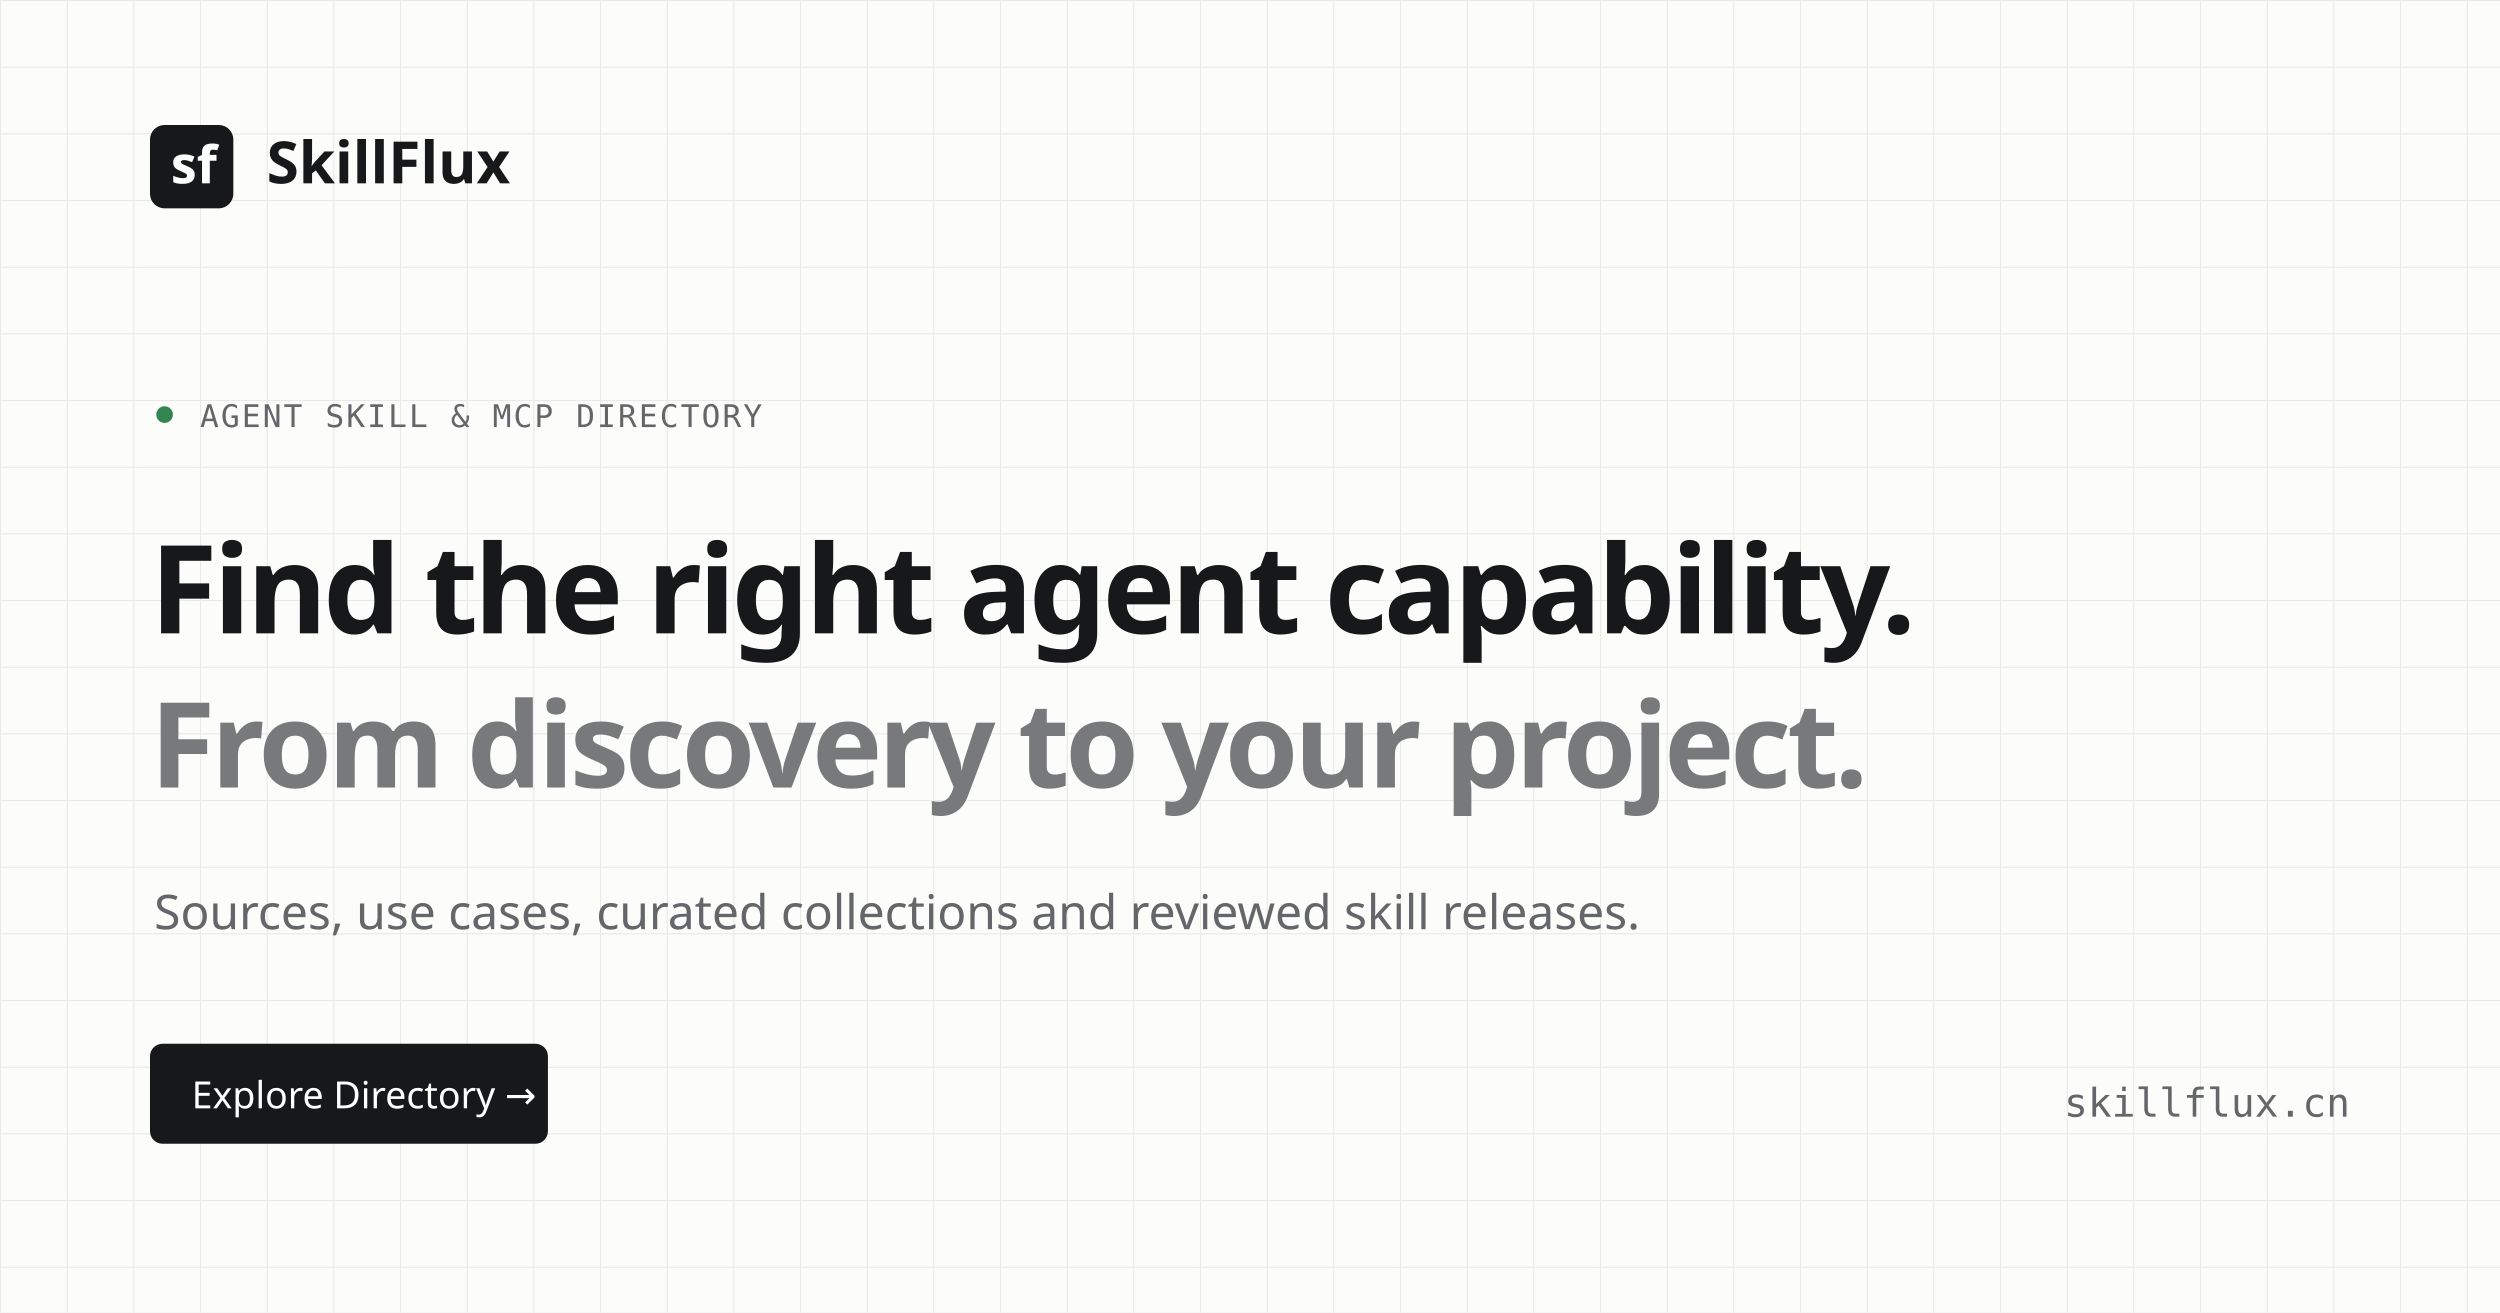
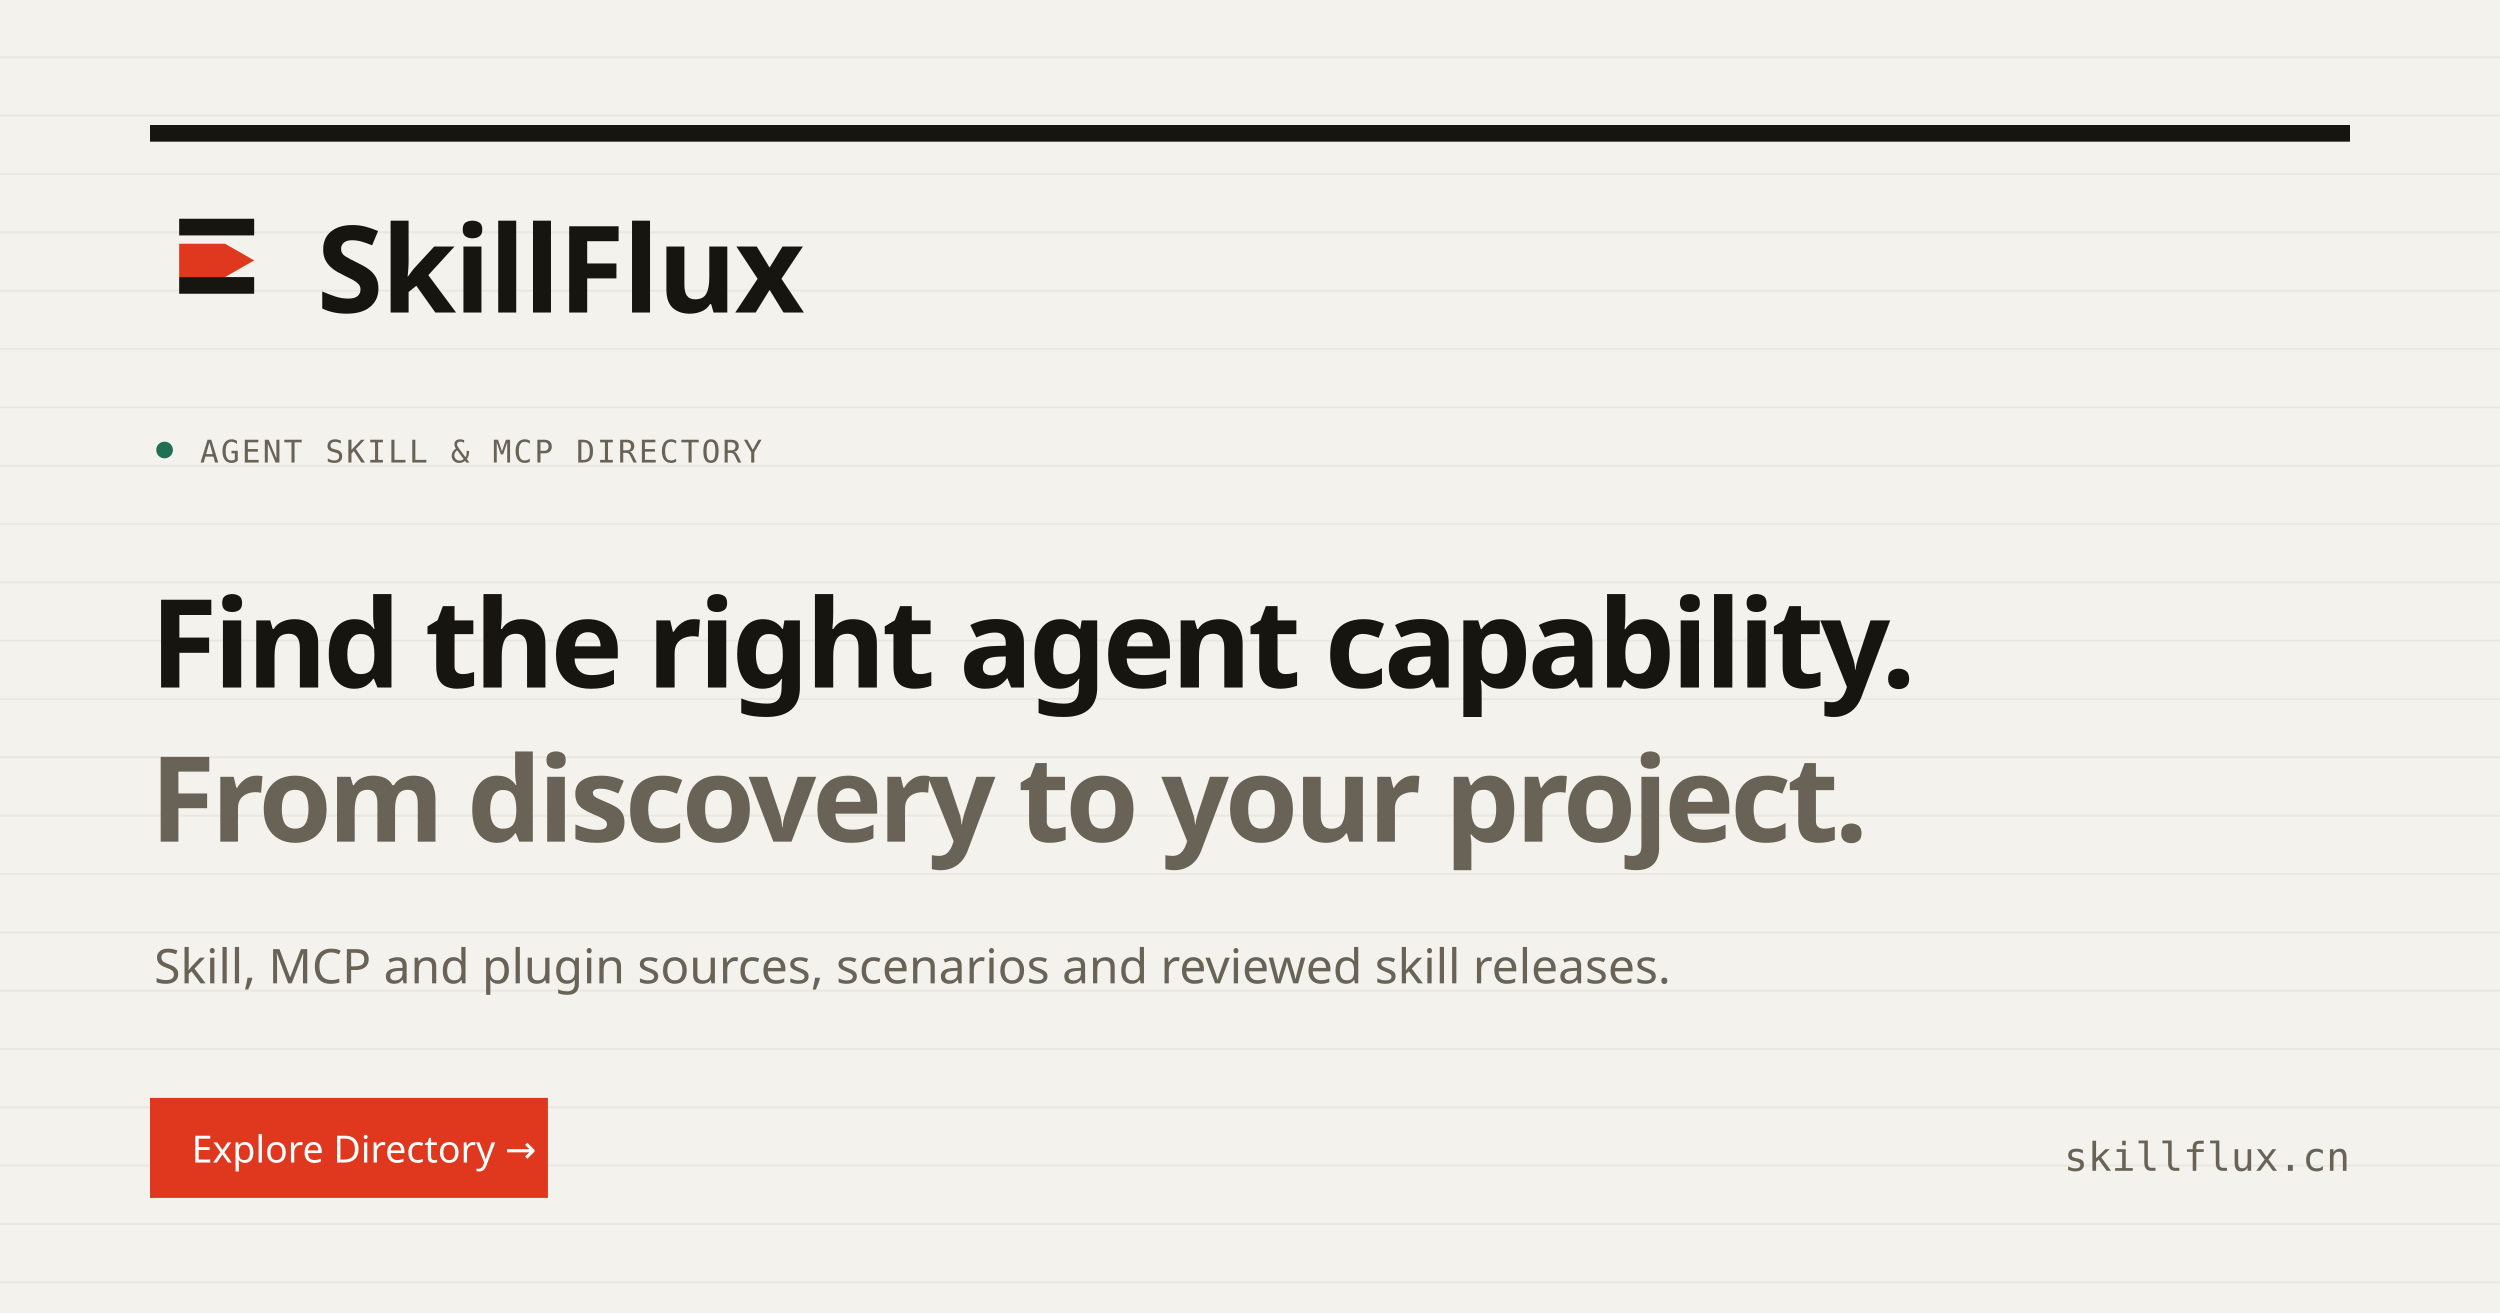
<svg xmlns="http://www.w3.org/2000/svg" width="1200" height="630" viewBox="0 0 1200 630">
  <defs>
-     <pattern id="grid" width="32" height="32" patternUnits="userSpaceOnUse">
-       <path d="M32 0H0v32" fill="none" stroke="#e9e9e6" stroke-width="1" />
+     <pattern id="rules" width="1200" height="28" patternUnits="userSpaceOnUse">
+       <path d="M0 27.5H1200" fill="none" stroke="#17150f" stroke-opacity="0.05" stroke-width="1" />
    </pattern>
  </defs>
-   <rect width="1200" height="630" fill="#fcfcfb" />
-   <rect width="1200" height="630" fill="url(#grid)" />
-   <rect x="72" y="60" width="40" height="40" rx="7" fill="#171819" />
-   <text x="82" y="88" fill="#fff" font-family="sans-serif" font-size="25" font-weight="700">sf</text>
-   <text x="128" y="88" fill="#171819" font-family="sans-serif" font-size="28" font-weight="600">SkillFlux</text>
-   <circle cx="79" cy="199" r="4" fill="#338551" />
-   <text x="96" y="205" fill="#65666a" font-family="monospace" font-size="15" letter-spacing="1">AGENT SKILL &amp; MCP DIRECTORY</text>
-   <text x="72" y="304" fill="#171819" font-family="sans-serif" font-size="59" font-weight="700" letter-spacing="-2">Find the right agent capability.</text>
-   <text x="72" y="378" fill="#77797b" font-family="sans-serif" font-size="57" font-weight="600" letter-spacing="-2">From discovery to your project.</text>
-   <text x="74" y="446" fill="#65666a" font-family="sans-serif" font-size="23">Sources, use cases, curated collections and reviewed skill releases.</text>
-   <rect x="72" y="501" width="191" height="48" rx="6" fill="#171819" />
-   <text x="92" y="532" fill="#fff" font-family="sans-serif" font-size="18">Explore Directory →</text>
-   <text x="1128" y="536" text-anchor="end" fill="#65666a" font-family="monospace" font-size="19">skillflux.cn</text>
+   <rect width="1200" height="630" fill="#f3f2ec" />
+   <rect width="1200" height="630" fill="url(#rules)" />
+   <rect x="72" y="60" width="1056" height="8" fill="#17150f" />
+   <g transform="translate(72,88)">
+     <rect x="14" y="17" width="36" height="8" fill="#17150f" />
+     <path d="M14 29h22l14 8-14 8H14z" fill="#e0381f" />
+     <rect x="14" y="45" width="36" height="8" fill="#17150f" />
+   </g>
+   <text x="152" y="150" fill="#17150f" font-family="sans-serif" font-size="58" font-weight="900" letter-spacing="-1">SkillFlux</text>
+   <circle cx="79" cy="216" r="4" fill="#1f6f54" />
+   <text x="96" y="222" fill="#686356" font-family="monospace" font-size="15" letter-spacing="1">AGENT SKILL &amp; MCP DIRECTORY</text>
+   <text x="72" y="330" fill="#17150f" font-family="sans-serif" font-size="59" font-weight="700" letter-spacing="-2">Find the right agent capability.</text>
+   <text x="72" y="404" fill="#686356" font-family="sans-serif" font-size="57" font-weight="600" letter-spacing="-2">From discovery to your project.</text>
+   <text x="74" y="472" fill="#686356" font-family="sans-serif" font-size="23">Skill, MCP and plugin sources, scenarios and reviewed skill releases.</text>
+   <rect x="72" y="527" width="191" height="48" fill="#e0381f" />
+   <text x="92" y="558" fill="#fff" font-family="sans-serif" font-size="18">Explore Directory →</text>
+   <text x="1128" y="562" text-anchor="end" fill="#686356" font-family="monospace" font-size="19">skillflux.cn</text>
</svg>
